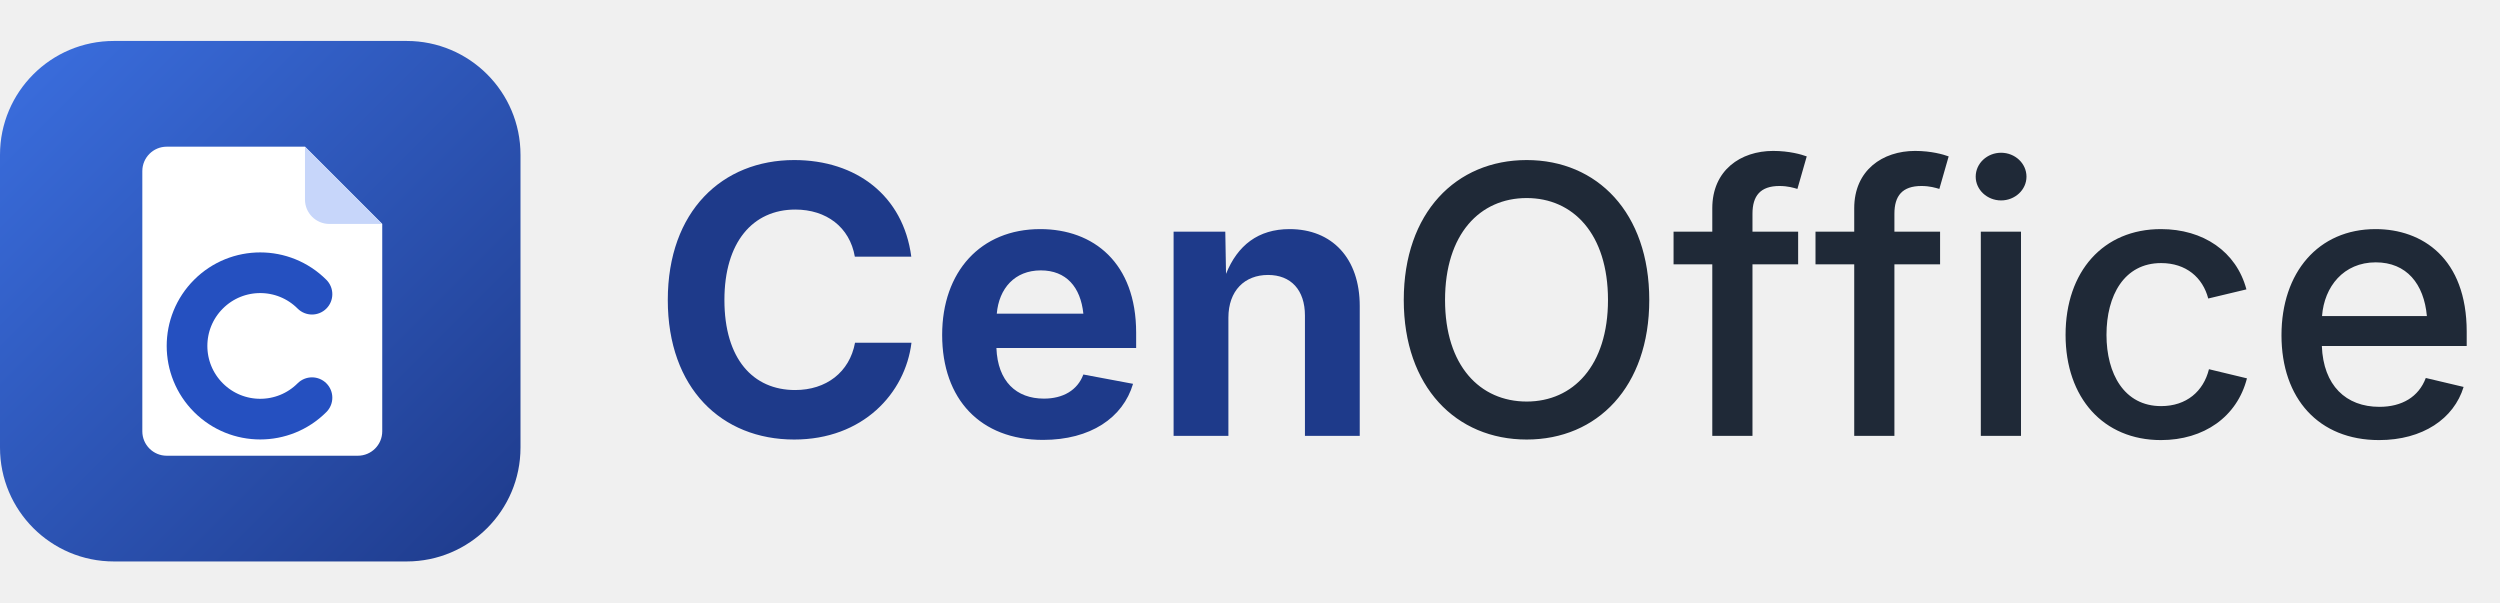
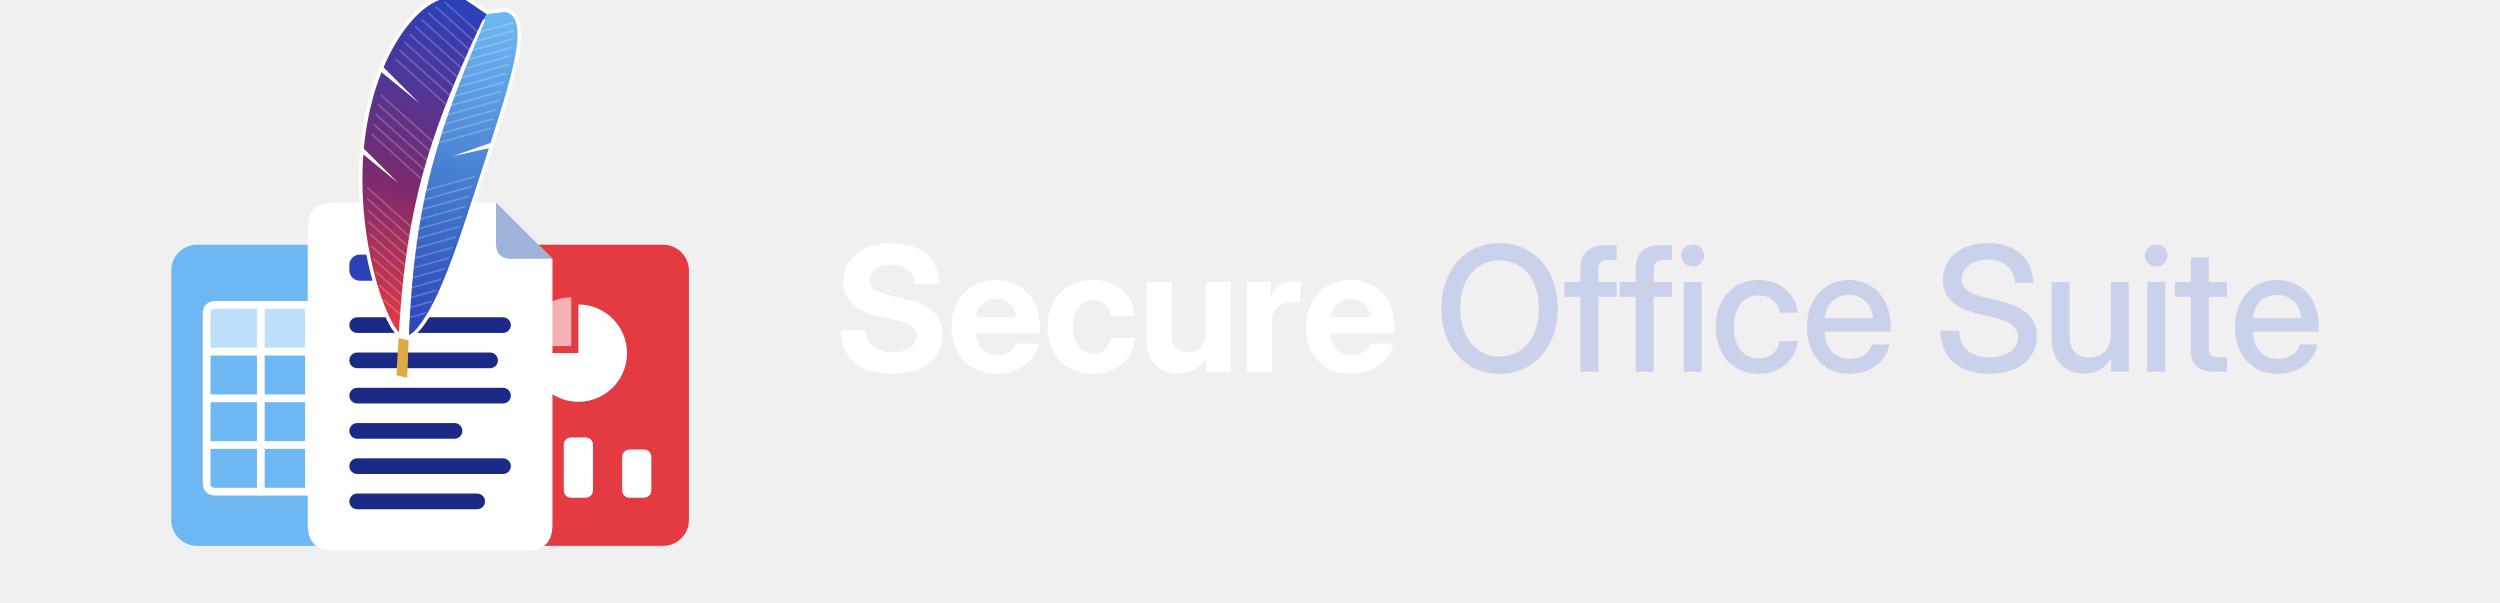
<svg xmlns="http://www.w3.org/2000/svg" viewBox="0 0 83 20" width="83" height="20">
-   <svg x="0" y="0" width="83" height="20" viewBox="0 0 614.8 128" preserveAspectRatio="xMinYMid meet">
-     <g transform="scale(0.25)">
+   <g transform="translate(4.28 0.00) scale(0.07812)">
+     <g>
      <defs>
-         <linearGradient id="wlight" x1="0" y1="0" x2="1" y2="1">
-           <stop offset="0" stop-color="#3B6FE0" />
-           <stop offset="1" stop-color="#1E3A8A" />
+         <linearGradient id="p7sog85" gradientUnits="userSpaceOnUse" x1="119.6" y1="144.6" x2="152" y2="6">
+           <stop offset="0" stop-color="#E43A41" />
+           <stop offset="0.45" stop-color="#7B2A6E" />
+           <stop offset="1" stop-color="#2C40B8" />
+         </linearGradient>
+         <linearGradient id="p7sog86" gradientUnits="userSpaceOnUse" x1="119.6" y1="144.6" x2="152" y2="6">
+           <stop offset="0" stop-color="#2C40B8" />
+           <stop offset="0.4" stop-color="#3F72C9" />
+           <stop offset="1" stop-color="#6DB8F2" />
        </linearGradient>
      </defs>
-       <rect width="512" height="512" rx="112" fill="url(#wlight)" />
-       <path d="M164 104h136l76 76v204a24 24 0 0 1-24 24H164a24 24 0 0 1-24-24V128a24 24 0 0 1 24-24z" fill="#fff" />
-       <path d="M300 104v52a24 24 0 0 0 24 24h52z" fill="#C7D6FA" />
-       <path d="M306.9 249.1A72 72 0 1 0 306.9 350.9" fill="none" stroke="#2550C0" stroke-width="40" stroke-linecap="round" />
+       <rect x="18" y="104" width="94" height="128" rx="11" fill="#6DB8F2" />
+       <rect x="33.04" y="129.6" width="63.92" height="79.36" rx="3.29" fill="none" stroke="#FFFFFF" stroke-width="3.29" stroke-linecap="round" stroke-linejoin="round" />
+       <rect x="33.04" y="129.6" width="63.92" height="19.84" rx="3.29" fill="#FFFFFF" opacity="0.55" />
+       <line x1="56.05" y1="129.6" x2="56.05" y2="208.96" fill="none" stroke="#FFFFFF" stroke-width="3.29" stroke-linecap="round" stroke-linejoin="round" />
+       <line x1="76.51" y1="129.6" x2="76.51" y2="208.96" fill="none" stroke="#FFFFFF" stroke-width="3.29" stroke-linecap="round" stroke-linejoin="round" />
+       <line x1="33.04" y1="149.44" x2="96.96" y2="149.44" fill="none" stroke="#FFFFFF" stroke-width="3.29" stroke-linecap="round" stroke-linejoin="round" />
+       <line x1="33.04" y1="169.28" x2="96.96" y2="169.28" fill="none" stroke="#FFFFFF" stroke-width="3.29" stroke-linecap="round" stroke-linejoin="round" />
+       <line x1="33.04" y1="189.12" x2="96.96" y2="189.12" fill="none" stroke="#FFFFFF" stroke-width="3.29" stroke-linecap="round" stroke-linejoin="round" />
+       <rect x="144" y="104" width="94" height="128" rx="11" fill="#E43A41" />
+       <path d="M191,150.08 V129.4 A20.68,20.68 0 1 1 170.32,150.08 Z" fill="#FFFFFF" />
+       <path d="M188,147.08 H167.32 A20.68,20.68 0 0 1 188,126.4 Z" fill="#FFFFFF" opacity="0.6" />
+       <rect x="159.98" y="196.16" width="12.41" height="15.36" rx="3.1" fill="#FFFFFF" />
+       <rect x="184.8" y="185.92" width="12.41" height="25.6" rx="3.1" fill="#FFFFFF" />
+       <rect x="209.61" y="191.04" width="12.41" height="20.48" rx="3.1" fill="#FFFFFF" />
+       <path d="M87,86 H156 L180,110 V223 Q180,234 169,234 H87 Q76,234 76,223 V97 Q76,86 87,86 Z" fill="#FFFFFF" />
+       <path d="M156,86 V103.4 Q156,110 162.6,110 H180 Z" fill="#9FB3DA" />
+       <rect x="93.68" y="108.2" width="37.75" height="11.1" rx="4.44" fill="#2C40B8" />
+       <rect x="93.68" y="134.84" width="68.64" height="6.66" rx="3.33" fill="#1B2A86" />
+       <rect x="93.68" y="149.82" width="63.15" height="6.66" rx="3.33" fill="#1B2A86" />
+       <rect x="93.68" y="164.81" width="68.64" height="6.66" rx="3.33" fill="#1B2A86" />
+       <rect x="93.68" y="179.8" width="48.05" height="6.66" rx="3.33" fill="#1B2A86" />
+       <rect x="93.68" y="194.78" width="68.64" height="6.66" rx="3.33" fill="#1B2A86" />
+       <rect x="93.68" y="209.76" width="57.66" height="6.66" rx="3.33" fill="#1B2A86" />
+       <polygon points="116,160 116.74,143.93 112.83,138.73 111.08,135.48 109.75,132.59 108.64,129.9 107.67,127.35 106.82,124.89 106.05,122.5 105.35,120.17 104.72,117.9 104.13,115.67 103.59,113.47 103.1,111.31 102.64,109.19 102.22,107.09 101.84,105.02 101.48,102.97 101.16,100.94 100.86,98.94 100.59,96.95 100.35,94.98 100.13,93.04 99.94,91.11 99.77,89.19 99.63,87.3 99.51,85.41 99.41,83.55 99.34,81.7 99.28,79.86 99.25,78.04 99.24,76.23 99.26,74.43 99.29,72.65 99.35,70.88 99.42,69.12 99.52,67.38 99.64,65.65 99.77,63.93 99.93,62.23 100.11,60.53 100.31,58.85 100.53,57.18 100.77,55.52 101.03,53.88 101.31,52.25 101.61,50.63 101.93,49.02 102.27,47.42 102.63,45.84 103.02,44.27 103.42,42.71 103.84,41.16 104.28,39.62 104.74,38.1 105.23,36.59 105.73,35.1 106.25,33.61 106.8,32.14 107.36,30.69 107.95,29.25 108.56,27.82 109.19,26.4 109.84,25.01 110.51,23.62 111.21,22.25 111.93,20.9 112.67,19.57 113.44,18.25 114.23,16.95 115.04,15.67 115.89,14.41 116.76,13.17 117.66,11.96 118.59,10.76 119.55,9.6 120.54,8.46 121.57,7.34 122.64,6.27 123.75,5.23 124.91,4.22 126.13,3.27 127.4,2.36 128.74,1.52 130.16,0.75 131.68,0.06 133.33,-0.51 135.14,-0.94 137.18,-1.16 139.6,-1.04 142.77,-0.25 152,6 152,6 160.02,5.04 161.91,5.8 163.05,6.77 163.81,7.85 164.34,9 164.7,10.19 164.94,11.41 165.09,12.66 165.16,13.94 165.16,15.24 165.11,16.55 165.01,17.88 164.87,19.22 164.7,20.57 164.49,21.93 164.26,23.3 164,24.69 163.71,26.08 163.41,27.48 163.09,28.88 162.75,30.3 162.4,31.72 162.03,33.15 161.65,34.58 161.25,36.03 160.85,37.48 160.44,38.93 160.02,40.39 159.58,41.86 159.15,43.33 158.7,44.81 158.25,46.29 157.79,47.78 157.33,49.27 156.86,50.78 156.39,52.28 155.91,53.79 155.44,55.31 154.95,56.83 154.46,58.36 153.98,59.89 153.48,61.43 152.99,62.97 152.49,64.52 151.99,66.07 151.49,67.63 150.98,69.2 150.48,70.76 149.97,72.34 149.46,73.92 148.94,75.5 148.43,77.1 147.91,78.69 147.39,80.29 146.87,81.9 146.34,83.51 145.82,85.13 145.28,86.75 144.75,88.38 144.21,90.01 143.66,91.65 143.12,93.3 142.56,94.95 142,96.61 141.44,98.27 140.87,99.94 140.29,101.62 139.7,103.3 139.1,104.99 138.49,106.68 137.88,108.38 137.25,110.09 136.6,111.81 135.94,113.53 135.27,115.27 134.57,117.01 133.85,118.76 133.11,120.52 132.34,122.29 131.54,124.07 130.71,125.87 129.83,127.68 128.9,129.5 127.9,131.35 126.83,133.22 125.66,135.12 124.34,137.07 122.81,139.07 120.87,141.2 116.74,143.93" fill="#FFFFFF" stroke="#FFFFFF" stroke-width="3" stroke-linejoin="round" />
+       <polygon points="116.74,143.93 116.83,142.33 116.92,140.72 117.01,139.12 117.11,137.52 117.21,135.92 117.31,134.32 117.42,132.72 117.53,131.12 117.65,129.53 117.77,127.93 117.9,126.34 118.03,124.74 118.17,123.15 118.31,121.56 118.47,119.97 118.62,118.39 118.79,116.8 118.96,115.22 119.14,113.63 119.32,112.05 119.52,110.47 119.72,108.9 119.93,107.32 120.14,105.75 120.37,104.18 120.6,102.61 120.84,101.04 121.09,99.47 121.35,97.91 121.61,96.35 121.89,94.79 122.17,93.23 122.46,91.67 122.76,90.12 123.07,88.57 123.39,87.02 123.72,85.47 124.06,83.92 124.4,82.38 124.76,80.84 125.12,79.3 125.5,77.76 125.88,76.23 126.27,74.7 126.67,73.17 127.08,71.64 127.5,70.11 127.93,68.59 128.37,67.07 128.81,65.55 129.27,64.03 129.73,62.51 130.2,61 130.68,59.49 131.17,57.98 131.66,56.47 132.17,54.96 132.68,53.46 133.2,51.95 133.72,50.45 134.26,48.95 134.8,47.46 135.35,45.96 135.9,44.47 136.47,42.97 137.03,41.48 137.61,39.99 138.19,38.5 138.78,37.02 139.37,35.53 139.97,34.05 140.57,32.56 141.18,31.08 141.79,29.6 142.41,28.12 143.03,26.64 143.65,25.16 144.28,23.68 144.91,22.21 145.54,20.73 146.18,19.26 146.82,17.78 147.46,16.31 148.11,14.84 148.75,13.36 149.4,11.89 150.05,10.42 150.7,8.94 151.35,7.47 152,6 152,6 142.77,-0.25 139.6,-1.04 137.18,-1.16 135.14,-0.94 133.33,-0.51 131.68,0.06 130.16,0.75 128.74,1.52 127.4,2.36 126.13,3.27 124.91,4.22 123.75,5.23 122.64,6.27 121.57,7.34 120.54,8.46 119.55,9.6 118.59,10.76 117.66,11.96 116.76,13.17 115.89,14.41 115.04,15.67 114.23,16.95 113.44,18.25 112.67,19.57 111.93,20.9 111.21,22.25 110.51,23.62 109.84,25.01 109.19,26.4 108.56,27.82 107.95,29.25 108.22,28.62 123.41,43.84 107.36,30.69 106.8,32.14 106.25,33.61 105.73,35.1 105.23,36.59 104.74,38.1 104.28,39.62 103.84,41.16 103.42,42.71 103.02,44.27 102.63,45.84 102.27,47.42 101.93,49.02 101.61,50.63 101.31,52.25 101.03,53.88 100.77,55.52 100.53,57.18 100.31,58.85 100.11,60.53 99.93,62.23 99.77,63.93 99.84,63.18 114.53,77.85 99.64,65.65 99.52,67.38 99.42,69.12 99.35,70.88 99.29,72.65 99.26,74.43 99.24,76.23 99.25,78.04 99.28,79.86 99.34,81.7 99.41,83.55 99.51,85.41 99.63,87.3 99.77,89.19 99.94,91.11 100.13,93.04 100.35,94.98 100.59,96.95 100.86,98.94 101.16,100.94 101.48,102.97 101.84,105.02 102.22,107.09 102.64,109.19 103.1,111.31 103.59,113.47 104.13,115.67 104.72,117.9 105.35,120.17 106.05,122.5 106.82,124.89 107.67,127.35 108.64,129.9 109.75,132.59 111.08,135.48 112.83,138.73 116.74,143.93" fill="url(#p7sog85)" />
+       <polygon points="116.74,143.93 116.83,142.33 116.92,140.72 117.01,139.12 117.11,137.52 117.21,135.92 117.31,134.32 117.42,132.72 117.53,131.12 117.65,129.53 117.77,127.93 117.9,126.34 118.03,124.74 118.17,123.15 118.31,121.56 118.47,119.97 118.62,118.39 118.79,116.8 118.96,115.22 119.14,113.63 119.32,112.05 119.52,110.47 119.72,108.9 119.93,107.32 120.14,105.75 120.37,104.18 120.6,102.61 120.84,101.04 121.09,99.47 121.35,97.91 121.61,96.35 121.89,94.79 122.17,93.23 122.46,91.67 122.76,90.12 123.07,88.57 123.39,87.02 123.72,85.47 124.06,83.92 124.4,82.38 124.76,80.84 125.12,79.3 125.5,77.76 125.88,76.23 126.27,74.7 126.67,73.17 127.08,71.64 127.5,70.11 127.93,68.59 128.37,67.07 128.81,65.55 129.27,64.03 129.73,62.51 130.2,61 130.68,59.49 131.17,57.98 131.66,56.47 132.17,54.96 132.68,53.46 133.2,51.95 133.72,50.45 134.26,48.95 134.8,47.46 135.35,45.96 135.9,44.47 136.47,42.97 137.03,41.48 137.61,39.99 138.19,38.5 138.78,37.02 139.37,35.53 139.97,34.05 140.57,32.56 141.18,31.08 141.79,29.6 142.41,28.12 143.03,26.64 143.65,25.16 144.28,23.68 144.91,22.21 145.54,20.73 146.18,19.26 146.82,17.78 147.46,16.31 148.11,14.84 148.75,13.36 149.4,11.89 150.05,10.42 150.7,8.94 151.35,7.47 152,6 152,6 160.02,5.04 161.91,5.8 163.05,6.77 163.81,7.85 164.34,9 164.7,10.19 164.94,11.41 165.09,12.66 165.16,13.94 165.16,15.24 165.11,16.55 165.01,17.88 164.87,19.22 164.7,20.57 164.49,21.93 164.26,23.3 164,24.69 163.71,26.08 163.41,27.48 163.09,28.88 162.75,30.3 162.4,31.72 162.03,33.15 161.65,34.58 161.25,36.03 160.85,37.48 160.44,38.93 160.02,40.39 159.58,41.86 159.15,43.33 158.7,44.81 158.25,46.29 157.79,47.78 157.33,49.27 156.86,50.78 156.39,52.28 155.91,53.79 155.44,55.31 154.95,56.83 154.46,58.36 153.98,59.89 153.48,61.43 153.7,60.75 137.48,66.41 152.99,62.97 152.49,64.52 151.99,66.07 151.49,67.63 150.98,69.2 150.48,70.76 149.97,72.34 149.46,73.92 148.94,75.5 148.43,77.1 147.91,78.69 147.39,80.29 146.87,81.9 146.34,83.51 145.82,85.13 145.28,86.75 144.75,88.38 144.21,90.01 143.66,91.65 143.12,93.3 142.56,94.95 142,96.61 141.44,98.27 140.87,99.94 140.29,101.62 139.7,103.3 139.1,104.99 138.49,106.68 137.88,108.38 137.25,110.09 136.6,111.81 135.94,113.53 135.27,115.27 134.57,117.01 133.85,118.76 133.11,120.52 132.34,122.29 131.54,124.07 130.71,125.87 129.83,127.68 128.9,129.5 127.9,131.35 126.83,133.22 125.66,135.12 124.34,137.07 122.81,139.07 120.87,141.2 116.74,143.93" fill="url(#p7sog86)" />
+       <line x1="117.24" y1="135.45" x2="108.39" y2="127.5" fill="none" stroke="#FFFFFF" stroke-width="0.7" stroke-linecap="round" stroke-linejoin="round" opacity="0.22" />
+       <line x1="117.52" y1="131.22" x2="106.61" y2="121.4" fill="none" stroke="#FFFFFF" stroke-width="0.7" stroke-linecap="round" stroke-linejoin="round" opacity="0.22" />
+       <line x1="117.84" y1="126.99" x2="105.21" y2="115.63" fill="none" stroke="#FFFFFF" stroke-width="0.7" stroke-linecap="round" stroke-linejoin="round" opacity="0.22" />
+       <line x1="118.2" y1="122.78" x2="104.11" y2="110.1" fill="none" stroke="#FFFFFF" stroke-width="0.7" stroke-linecap="round" stroke-linejoin="round" opacity="0.22" />
+       <line x1="118.61" y1="118.57" x2="103.23" y2="104.74" fill="none" stroke="#FFFFFF" stroke-width="0.7" stroke-linecap="round" stroke-linejoin="round" opacity="0.22" />
+       <line x1="119.05" y1="114.38" x2="102.55" y2="99.53" fill="none" stroke="#FFFFFF" stroke-width="0.7" stroke-linecap="round" stroke-linejoin="round" opacity="0.22" />
+       <line x1="119.55" y1="110.2" x2="102.04" y2="94.44" fill="none" stroke="#FFFFFF" stroke-width="0.7" stroke-linecap="round" stroke-linejoin="round" opacity="0.22" />
+       <line x1="120.1" y1="106.02" x2="101.7" y2="89.47" fill="none" stroke="#FFFFFF" stroke-width="0.7" stroke-linecap="round" stroke-linejoin="round" opacity="0.22" />
+       <line x1="120.71" y1="101.87" x2="101.51" y2="84.59" fill="none" stroke="#FFFFFF" stroke-width="0.7" stroke-linecap="round" stroke-linejoin="round" opacity="0.22" />
+       <line x1="121.38" y1="97.72" x2="101.46" y2="79.81" fill="none" stroke="#FFFFFF" stroke-width="0.7" stroke-linecap="round" stroke-linejoin="round" opacity="0.22" />
+       <line x1="125.63" y1="77.22" x2="103.34" y2="57.17" fill="none" stroke="#FFFFFF" stroke-width="0.7" stroke-linecap="round" stroke-linejoin="round" opacity="0.22" />
+       <line x1="126.67" y1="73.17" x2="104.12" y2="52.88" fill="none" stroke="#FFFFFF" stroke-width="0.7" stroke-linecap="round" stroke-linejoin="round" opacity="0.22" />
+       <line x1="127.78" y1="69.13" x2="105.03" y2="48.67" fill="none" stroke="#FFFFFF" stroke-width="0.7" stroke-linecap="round" stroke-linejoin="round" opacity="0.22" />
+       <line x1="128.94" y1="65.1" x2="106.08" y2="44.53" fill="none" stroke="#FFFFFF" stroke-width="0.7" stroke-linecap="round" stroke-linejoin="round" opacity="0.22" />
+       <line x1="130.17" y1="61.09" x2="107.26" y2="40.48" fill="none" stroke="#FFFFFF" stroke-width="0.7" stroke-linecap="round" stroke-linejoin="round" opacity="0.22" />
+       <line x1="135.64" y1="45.17" x2="113.35" y2="25.12" fill="none" stroke="#FFFFFF" stroke-width="0.7" stroke-linecap="round" stroke-linejoin="round" opacity="0.22" />
+       <line x1="137.14" y1="41.22" x2="115.24" y2="21.52" fill="none" stroke="#FFFFFF" stroke-width="0.7" stroke-linecap="round" stroke-linejoin="round" opacity="0.22" />
+       <line x1="138.67" y1="37.28" x2="117.28" y2="18.03" fill="none" stroke="#FFFFFF" stroke-width="0.7" stroke-linecap="round" stroke-linejoin="round" opacity="0.22" />
+       <line x1="140.25" y1="33.35" x2="119.48" y2="14.67" fill="none" stroke="#FFFFFF" stroke-width="0.7" stroke-linecap="round" stroke-linejoin="round" opacity="0.22" />
+       <line x1="141.86" y1="29.43" x2="121.88" y2="11.46" fill="none" stroke="#FFFFFF" stroke-width="0.7" stroke-linecap="round" stroke-linejoin="round" opacity="0.22" />
+       <line x1="143.5" y1="25.51" x2="124.5" y2="8.42" fill="none" stroke="#FFFFFF" stroke-width="0.7" stroke-linecap="round" stroke-linejoin="round" opacity="0.22" />
+       <line x1="145.17" y1="21.6" x2="127.38" y2="5.6" fill="none" stroke="#FFFFFF" stroke-width="0.7" stroke-linecap="round" stroke-linejoin="round" opacity="0.22" />
+       <line x1="146.86" y1="17.7" x2="130.62" y2="3.09" fill="none" stroke="#FFFFFF" stroke-width="0.7" stroke-linecap="round" stroke-linejoin="round" opacity="0.22" />
+       <line x1="148.56" y1="13.8" x2="134.4" y2="1.06" fill="none" stroke="#FFFFFF" stroke-width="0.7" stroke-linecap="round" stroke-linejoin="round" opacity="0.22" />
+       <line x1="117.24" y1="135.45" x2="126.17" y2="132.95" fill="none" stroke="#FFFFFF" stroke-width="0.7" stroke-linecap="round" stroke-linejoin="round" opacity="0.22" />
+       <line x1="117.52" y1="131.22" x2="128.55" y2="128.13" fill="none" stroke="#FFFFFF" stroke-width="0.7" stroke-linecap="round" stroke-linejoin="round" opacity="0.22" />
+       <line x1="117.84" y1="126.99" x2="130.6" y2="123.42" fill="none" stroke="#FFFFFF" stroke-width="0.7" stroke-linecap="round" stroke-linejoin="round" opacity="0.22" />
+       <line x1="118.2" y1="122.78" x2="132.44" y2="118.79" fill="none" stroke="#FFFFFF" stroke-width="0.7" stroke-linecap="round" stroke-linejoin="round" opacity="0.22" />
+       <line x1="118.61" y1="118.57" x2="134.14" y2="114.22" fill="none" stroke="#FFFFFF" stroke-width="0.7" stroke-linecap="round" stroke-linejoin="round" opacity="0.22" />
+       <line x1="119.05" y1="114.38" x2="135.73" y2="109.71" fill="none" stroke="#FFFFFF" stroke-width="0.7" stroke-linecap="round" stroke-linejoin="round" opacity="0.22" />
+       <line x1="119.55" y1="110.2" x2="137.24" y2="105.24" fill="none" stroke="#FFFFFF" stroke-width="0.7" stroke-linecap="round" stroke-linejoin="round" opacity="0.22" />
+       <line x1="120.1" y1="106.02" x2="138.7" y2="100.81" fill="none" stroke="#FFFFFF" stroke-width="0.7" stroke-linecap="round" stroke-linejoin="round" opacity="0.22" />
+       <line x1="120.71" y1="101.87" x2="140.11" y2="96.43" fill="none" stroke="#FFFFFF" stroke-width="0.7" stroke-linecap="round" stroke-linejoin="round" opacity="0.22" />
+       <line x1="121.38" y1="97.72" x2="141.49" y2="92.09" fill="none" stroke="#FFFFFF" stroke-width="0.7" stroke-linecap="round" stroke-linejoin="round" opacity="0.22" />
+       <line x1="122.1" y1="93.59" x2="142.85" y2="87.78" fill="none" stroke="#FFFFFF" stroke-width="0.7" stroke-linecap="round" stroke-linejoin="round" opacity="0.22" />
+       <line x1="122.89" y1="89.48" x2="144.19" y2="83.51" fill="none" stroke="#FFFFFF" stroke-width="0.7" stroke-linecap="round" stroke-linejoin="round" opacity="0.22" />
+       <line x1="123.74" y1="85.38" x2="145.52" y2="79.28" fill="none" stroke="#FFFFFF" stroke-width="0.7" stroke-linecap="round" stroke-linejoin="round" opacity="0.22" />
+       <line x1="124.65" y1="81.29" x2="146.84" y2="75.08" fill="none" stroke="#FFFFFF" stroke-width="0.7" stroke-linecap="round" stroke-linejoin="round" opacity="0.22" />
+       <line x1="130.17" y1="61.09" x2="153.32" y2="54.6" fill="none" stroke="#FFFFFF" stroke-width="0.7" stroke-linecap="round" stroke-linejoin="round" opacity="0.22" />
+       <line x1="131.46" y1="57.09" x2="154.57" y2="50.61" fill="none" stroke="#FFFFFF" stroke-width="0.7" stroke-linecap="round" stroke-linejoin="round" opacity="0.22" />
+       <line x1="132.8" y1="53.1" x2="155.8" y2="46.66" fill="none" stroke="#FFFFFF" stroke-width="0.7" stroke-linecap="round" stroke-linejoin="round" opacity="0.22" />
+       <line x1="134.2" y1="49.13" x2="157" y2="42.74" fill="none" stroke="#FFFFFF" stroke-width="0.7" stroke-linecap="round" stroke-linejoin="round" opacity="0.22" />
+       <line x1="135.64" y1="45.17" x2="158.16" y2="38.86" fill="none" stroke="#FFFFFF" stroke-width="0.7" stroke-linecap="round" stroke-linejoin="round" opacity="0.22" />
+       <line x1="137.14" y1="41.22" x2="159.26" y2="35.02" fill="none" stroke="#FFFFFF" stroke-width="0.7" stroke-linecap="round" stroke-linejoin="round" opacity="0.22" />
+       <line x1="138.67" y1="37.28" x2="160.29" y2="31.22" fill="none" stroke="#FFFFFF" stroke-width="0.7" stroke-linecap="round" stroke-linejoin="round" opacity="0.22" />
+       <line x1="140.25" y1="33.35" x2="161.23" y2="27.47" fill="none" stroke="#FFFFFF" stroke-width="0.7" stroke-linecap="round" stroke-linejoin="round" opacity="0.22" />
+       <line x1="141.86" y1="29.43" x2="162.04" y2="23.77" fill="none" stroke="#FFFFFF" stroke-width="0.7" stroke-linecap="round" stroke-linejoin="round" opacity="0.22" />
+       <line x1="143.5" y1="25.51" x2="162.7" y2="20.13" fill="none" stroke="#FFFFFF" stroke-width="0.7" stroke-linecap="round" stroke-linejoin="round" opacity="0.22" />
+       <line x1="145.17" y1="21.6" x2="163.14" y2="16.57" fill="none" stroke="#FFFFFF" stroke-width="0.7" stroke-linecap="round" stroke-linejoin="round" opacity="0.22" />
+       <line x1="146.86" y1="17.7" x2="163.26" y2="13.1" fill="none" stroke="#FFFFFF" stroke-width="0.7" stroke-linecap="round" stroke-linejoin="round" opacity="0.22" />
+       <line x1="148.56" y1="13.8" x2="162.87" y2="9.79" fill="none" stroke="#FFFFFF" stroke-width="0.7" stroke-linecap="round" stroke-linejoin="round" opacity="0.22" />
+       <polygon points="114.58,143.67 114.74,141.04 114.92,138.42 115.1,135.79 115.29,133.17 115.5,130.55 115.72,127.94 115.95,125.33 116.2,122.72 116.47,120.12 116.75,117.51 117.05,114.92 117.38,112.33 117.72,109.74 118.08,107.16 118.46,104.58 118.86,102.01 119.29,99.44 119.74,96.88 120.21,94.33 120.71,91.78 121.23,89.23 121.78,86.69 122.35,84.16 122.94,81.63 123.56,79.11 124.2,76.6 124.87,74.09 125.57,71.58 126.29,69.08 127.03,66.59 127.8,64.1 128.59,61.62 129.4,59.15 130.23,56.67 131.09,54.21 131.97,51.75 132.87,49.29 133.79,46.84 134.73,44.39 135.69,41.95 136.67,39.51 137.66,37.08 138.67,34.65 139.69,32.22 140.73,29.8 141.78,27.38 142.85,24.96 143.92,22.55 145.01,20.13 146.1,17.72 147.21,15.32 148.32,12.91 149.44,10.51 150.58,8.1 151.47,8.31 150.47,10.75 149.47,13.18 148.46,15.61 147.45,18.04 146.45,20.47 145.45,22.9 144.46,25.34 143.48,27.78 142.51,30.21 141.54,32.66 140.59,35.1 139.66,37.55 138.73,40 137.83,42.45 136.94,44.91 136.06,47.37 135.21,49.84 134.37,52.31 133.55,54.78 132.76,57.26 131.98,59.75 131.23,62.24 130.5,64.74 129.79,67.24 129.11,69.74 128.45,72.25 127.81,74.77 127.2,77.3 126.61,79.82 126.04,82.36 125.5,84.9 124.99,87.44 124.5,90 124.03,92.55 123.58,95.11 123.16,97.68 122.77,100.26 122.39,102.83 122.04,105.42 121.71,108.01 121.4,110.6 121.11,113.2 120.83,115.8 120.58,118.41 120.35,121.02 120.13,123.64 119.93,126.26 119.74,128.88 119.57,131.51 119.41,134.13 119.26,136.77 119.13,139.4 119,142.04 118.88,144.68" fill="#FFFFFF" />
+       <polygon points="113.71,159.47 113.85,156.83 113.99,154.2 114.13,151.56 114.27,148.93 114.42,146.3 114.58,143.67 118.88,144.68 118.77,147.32 118.67,149.96 118.57,152.6 118.47,155.25 118.38,157.89 118.29,160.53" fill="#DDAA45" />
    </g>
-     <path d="M195.309 98.018C212.199 98.018 222.621 86.653 224.148 74.21H210.268C208.92 81.487 203.17 85.845 195.533 85.845C185.201 85.845 178.148 78.208 178.148 63.698C178.148 49.503 185.111 41.462 195.578 41.462C203.215 41.462 208.965 45.774 210.223 53.052H224.104C222.127 38.003 210.537 29.288 195.309 29.288C177.654 29.288 164.223 41.821 164.223 63.698C164.223 85.44 177.475 98.018 195.309 98.018Z M256.492 98.108C268.172 98.108 276.168 92.673 278.639 84.317L266.42 82.026C264.982 85.89 261.434 87.956 256.717 87.956C249.934 87.956 245.352 83.733 245.037 75.513H279.402V71.739C279.402 54.579 268.936 46.268 255.818 46.268C241.129 46.268 231.695 56.78 231.695 72.278C231.695 88.136 241.129 98.108 256.492 98.108ZM245.127 67.067C245.666 60.868 249.529 56.421 255.953 56.421C262.197 56.421 265.746 60.509 266.42 67.067Z M302.088 68.056C302.088 61.407 306.086 57.544 311.836 57.544C317.496 57.544 320.91 61.272 320.91 67.516V97.12H334.387V65.181C334.387 53.411 327.559 46.268 317.137 46.268C309.41 46.268 304.334 50.266 301.504 57.274L301.324 46.897H288.611V97.12H302.088Z" fill="#1E3A8A" />
-     <path d="M375.445 98.018C392.785 98.018 405.588 85.081 405.588 63.698C405.588 42.225 392.785 29.288 375.445 29.288C358.061 29.288 345.213 42.225 345.213 63.698C345.213 85.081 358.061 98.018 375.445 98.018ZM375.445 88.675C363.945 88.675 355.365 79.87 355.365 63.698C355.365 47.481 363.945 38.632 375.445 38.632C386.855 38.632 395.436 47.436 395.436 63.698C395.436 79.87 386.855 88.675 375.445 88.675Z M442.199 46.897H430.969V42.495C430.969 38.093 432.9 35.667 437.617 35.667C439.684 35.667 441.076 36.116 442.02 36.386L444.311 28.39C442.963 27.895 439.998 27.042 436.045 27.042C428.094 27.042 421.086 31.759 421.086 41.147V46.897H411.562V54.938H421.086V97.12H430.969V54.938H442.199Z M477.104 46.897H465.873V42.495C465.873 38.093 467.805 35.667 472.521 35.667C474.588 35.667 475.98 36.116 476.924 36.386L479.215 28.39C477.867 27.895 474.902 27.042 470.949 27.042C462.998 27.042 455.99 31.759 455.99 41.147V46.897H446.467V54.938H455.99V97.12H465.873V54.938H477.104Z M487.121 97.12H497.004V46.897H487.121ZM492.107 39.216C495.521 39.216 498.352 36.61 498.352 33.376C498.352 30.097 495.521 27.491 492.107 27.491C488.693 27.491 485.863 30.097 485.863 33.376C485.863 36.61 488.693 39.216 492.107 39.216Z M531.414 98.153C541.971 98.153 550.146 92.448 552.572 82.97L543.229 80.724C541.881 86.159 537.703 89.798 531.459 89.798C522.385 89.798 518.027 81.847 518.027 72.278C518.027 62.575 522.385 54.624 531.459 54.624C537.613 54.624 541.701 58.173 543.049 63.339L552.438 61.093C549.967 51.794 541.836 46.268 531.414 46.268C517.264 46.268 507.965 56.645 507.965 72.278C507.965 87.776 517.264 98.153 531.414 98.153Z M585.051 98.153C595.787 98.153 603.469 92.897 605.85 85.081L596.551 82.88C594.799 87.552 590.666 89.977 585.141 89.977C576.92 89.977 571.35 84.722 570.99 75.018H606.613V71.515C606.613 53.411 595.652 46.268 584.197 46.268C570.137 46.268 561.062 56.915 561.062 72.368C561.062 87.956 570.227 98.153 585.051 98.153ZM571.035 67.651C571.574 60.419 576.336 54.444 584.242 54.444C591.834 54.444 596.102 59.745 596.82 67.651Z" fill="#1F2937" />
-   </svg>
+     <path d="M324.39 158.867C337.65 158.867 345.744 152.472 345.744 142.102C345.744 134.008 340.649 129.274 329.159 126.854L323.992 125.733C317.38 124.288 314.706 122.445 314.706 119.121C314.706 115.183 318.572 112.437 324.064 112.437C329.846 112.437 333.64 115.58 334.037 120.675H344.443C344.118 109.835 336.422 103.295 324.028 103.295C311.779 103.295 303.577 109.871 303.577 119.663C303.577 127.359 308.744 132.31 319.403 134.622L325.076 135.851C331.905 137.332 334.724 139.355 334.724 142.824C334.724 147.016 330.641 149.726 324.462 149.726C317.561 149.726 313.405 146.257 313.261 140.331H302.529C302.529 152.038 310.587 158.867 324.39 158.867Z M368.707 158.867C377.957 158.867 385.328 153.592 386.738 146.004H377.018C376.042 148.967 373.188 150.882 369.032 150.882C363.432 150.882 360.18 147.232 359.999 141.596H387.135V138.741C387.135 127.106 379.583 118.977 368.346 118.977C357.398 118.977 349.629 127.323 349.629 138.958C349.629 150.557 357.145 158.867 368.707 158.867ZM360.072 134.803C360.65 130.033 363.793 127.07 368.563 127.07C373.368 127.07 376.548 130.033 377.09 134.803Z M409.592 158.867C419.746 158.867 427.044 152.472 427.514 143.655H417.144C416.457 147.666 414.037 150.268 409.737 150.268C404.389 150.268 401.173 145.896 401.173 138.958C401.173 131.984 404.353 127.576 409.737 127.576C414 127.576 416.674 130.214 417.216 134.116H427.514C426.828 125.228 419.637 118.977 409.592 118.977C398.138 118.977 390.442 127.143 390.442 138.958C390.442 150.773 398.102 158.867 409.592 158.867Z M445.852 158.795C451.344 158.795 455.211 156.338 457.776 152.002V158.0H468.218V119.844H457.595V141.054C457.595 146.979 454.524 149.617 450.116 149.617C445.672 149.617 443.106 146.907 443.106 141.776V119.844H432.447V143.728C432.447 153.375 437.722 158.795 445.852 158.795Z M475.03 158.0H485.689V137.332C485.689 131.587 488.905 128.552 493.277 128.552C495.084 128.552 497.071 128.696 497.866 128.732V119.663C496.999 119.627 495.951 119.591 494.723 119.591C489.7 119.591 486.81 121.759 485.4 126.348H485.292V119.844H475.03Z M519.312 158.867C528.562 158.867 535.933 153.592 537.342 146.004H527.622C526.647 148.967 523.792 150.882 519.637 150.882C514.036 150.882 510.784 147.232 510.604 141.596H537.739V138.741C537.739 127.106 530.188 118.977 518.95 118.977C508.002 118.977 500.234 127.323 500.234 138.958C500.234 150.557 507.749 158.867 519.312 158.867ZM510.676 134.803C511.254 130.033 514.398 127.07 519.167 127.07C523.973 127.07 527.153 130.033 527.695 134.803Z " fill="#FFFFFF" />
+     <path d="M582.491 158.867C596.835 158.867 607.278 147.594 607.278 131.117C607.278 114.568 596.835 103.295 582.491 103.295C568.146 103.295 557.74 114.568 557.74 131.117C557.74 147.558 568.146 158.867 582.491 158.867ZM582.491 151.532C573.205 151.532 565.797 144.233 565.797 131.117C565.797 117.929 573.205 110.63 582.491 110.63C591.777 110.63 599.22 117.929 599.22 131.117C599.22 144.233 591.777 151.532 582.491 151.532Z M632.264 119.844H624.496V114.894C624.496 111.678 625.688 110.449 628.904 110.449H632.264V104.162H627.712C620.846 104.162 616.872 107.667 616.872 113.665V119.844H610.043V126.131H616.872V158.0H624.496V126.131H632.264Z M655.769 119.844H648.001V114.894C648.001 111.678 649.193 110.449 652.409 110.449H655.769V104.162H651.217C644.351 104.162 640.377 107.667 640.377 113.665V119.844H633.548V126.131H640.377V158.0H648.001V126.131H655.769Z M660.775 158.0H668.399V119.844H660.775ZM664.569 113.268C667.278 113.268 669.41 111.208 669.41 108.606C669.41 105.969 667.278 103.909 664.569 103.909C661.859 103.909 659.763 105.969 659.763 108.606C659.763 111.208 661.859 113.268 664.569 113.268Z M692.59 158.867C701.696 158.867 708.416 152.869 709.284 144.92H701.587C700.576 149.364 697.866 152.291 692.626 152.291C686.014 152.291 682.112 147.088 682.112 138.994C682.112 130.828 686.05 125.553 692.626 125.553C697.793 125.553 700.901 128.588 701.696 132.888H709.284C708.344 124.794 701.696 118.977 692.59 118.977C681.714 118.977 674.379 127.251 674.379 138.994C674.379 150.665 681.678 158.867 692.59 158.867Z M731.307 158.867C739.943 158.867 746.736 153.772 748.145 146.401H740.81C739.726 150.015 736.402 152.508 731.416 152.508C724.731 152.508 720.901 147.847 720.648 140.981H748.723V138.922C748.723 127.143 741.714 118.977 730.91 118.977C720.504 118.977 713.132 127.359 713.132 138.994C713.132 150.521 719.998 158.867 731.307 158.867ZM720.72 135.2C721.371 129.13 725.237 125.336 730.982 125.336C736.763 125.336 740.666 129.13 741.28 135.2Z  M790.711 158.867C802.924 158.867 810.837 152.508 810.837 142.824C810.837 135.128 805.851 130.467 795.047 127.901L789.23 126.528C781.822 124.758 778.932 122.518 778.932 118.615C778.932 113.737 783.521 110.305 790.025 110.305C796.817 110.305 801.226 114.099 801.623 120.277H809.392C809.067 109.763 801.732 103.295 790.133 103.295C778.57 103.295 770.946 109.546 770.946 119.013C770.946 126.456 775.716 130.973 786.592 133.538L792.482 134.947C799.961 136.718 802.816 139.103 802.816 143.258C802.816 148.497 798.01 151.857 790.711 151.857C782.653 151.857 777.92 147.666 777.884 140.548H769.862C769.862 151.93 777.812 158.867 790.711 158.867Z M830.91 158.759C835.968 158.759 839.834 156.591 842.436 152.255V158.0H849.915V119.844H842.291V141.812C842.291 148.895 838.281 151.93 833.114 151.93C827.802 151.93 824.731 148.786 824.731 142.68V119.844H817.107V143.619C817.107 153.592 823.069 158.759 830.91 158.759Z M857.775 158.0H865.399V119.844H857.775ZM861.569 113.268C864.279 113.268 866.411 111.208 866.411 108.606C866.411 105.969 864.279 103.909 861.569 103.909C858.859 103.909 856.763 105.969 856.763 108.606C856.763 111.208 858.859 113.268 861.569 113.268Z M891.65 119.844H883.918V109.438H876.258V119.844H869.537V126.131H876.258V148.895C876.258 155.037 879.69 158.0 886.845 158.0H891.65V151.713H887.929C884.893 151.713 883.918 150.737 883.918 147.919V126.131H891.65Z M913.24 158.867C921.876 158.867 928.669 153.772 930.078 146.401H922.743C921.659 150.015 918.335 152.508 913.349 152.508C906.664 152.508 902.834 147.847 902.581 140.981H930.656V138.922C930.656 127.143 923.647 118.977 912.843 118.977C902.437 118.977 895.066 127.359 895.066 138.994C895.066 150.521 901.931 158.867 913.24 158.867ZM902.653 135.2C903.304 129.13 907.17 125.336 912.915 125.336C918.696 125.336 922.599 129.13 923.213 135.2Z" fill="#C9D2EA" />
+   </g>
</svg>
